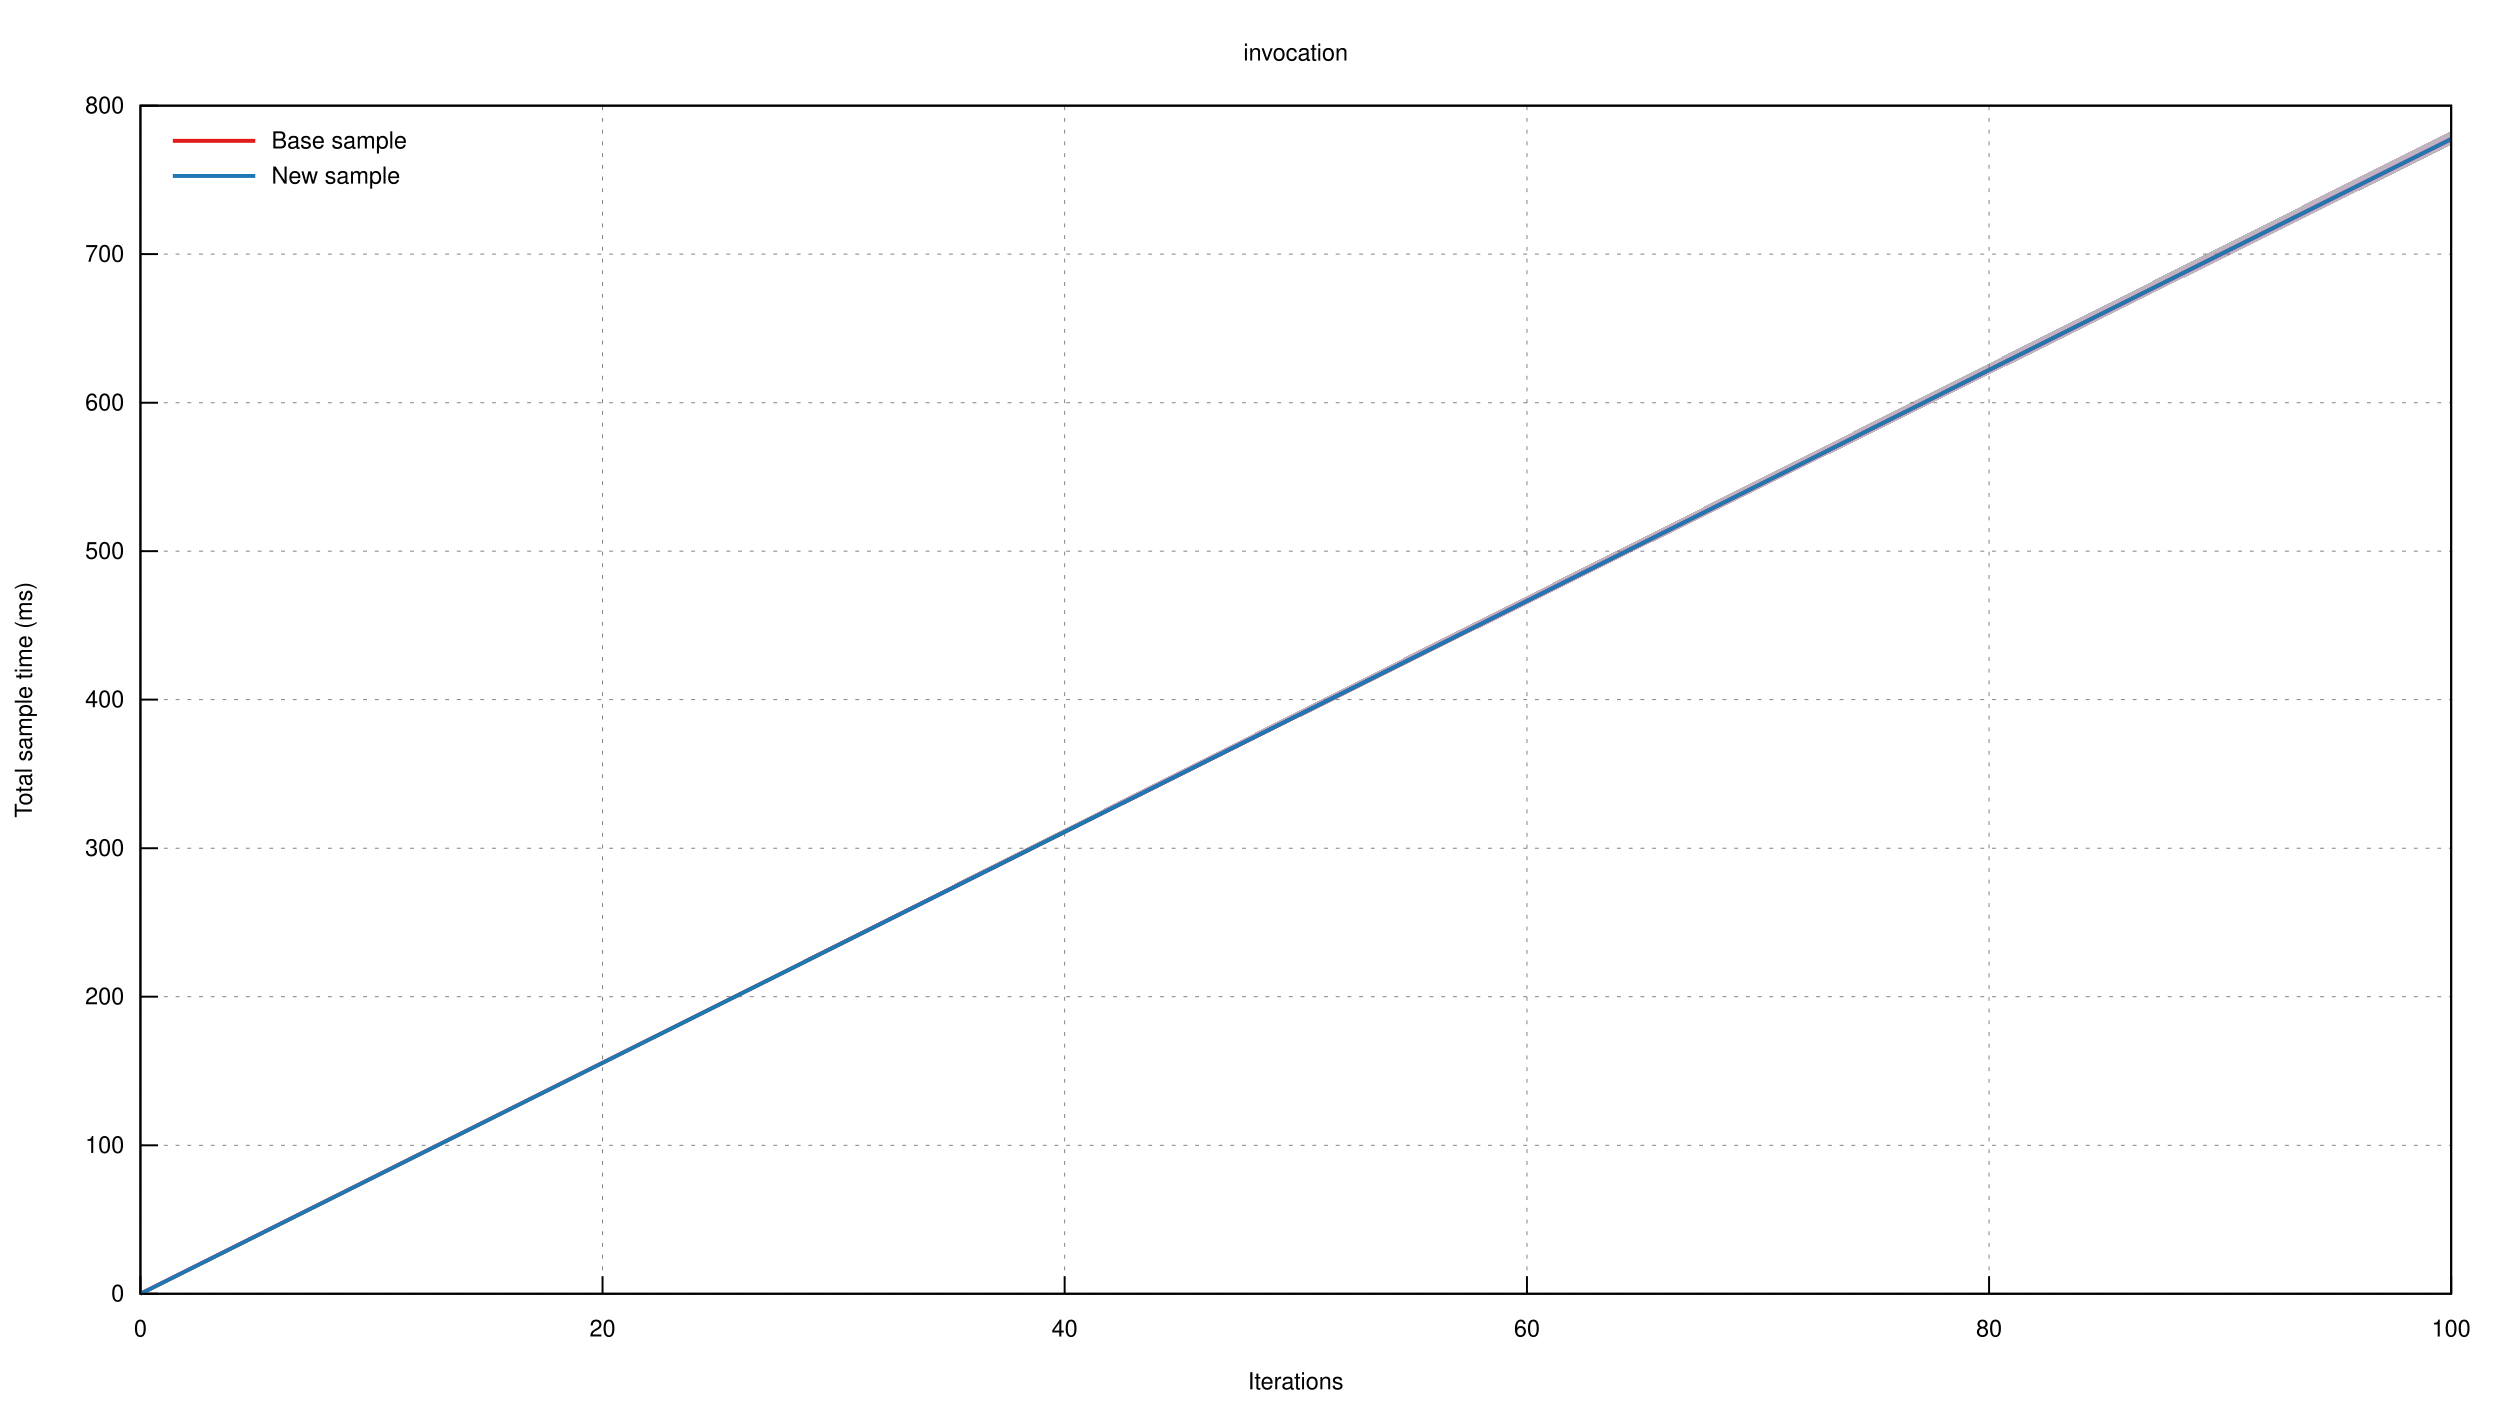
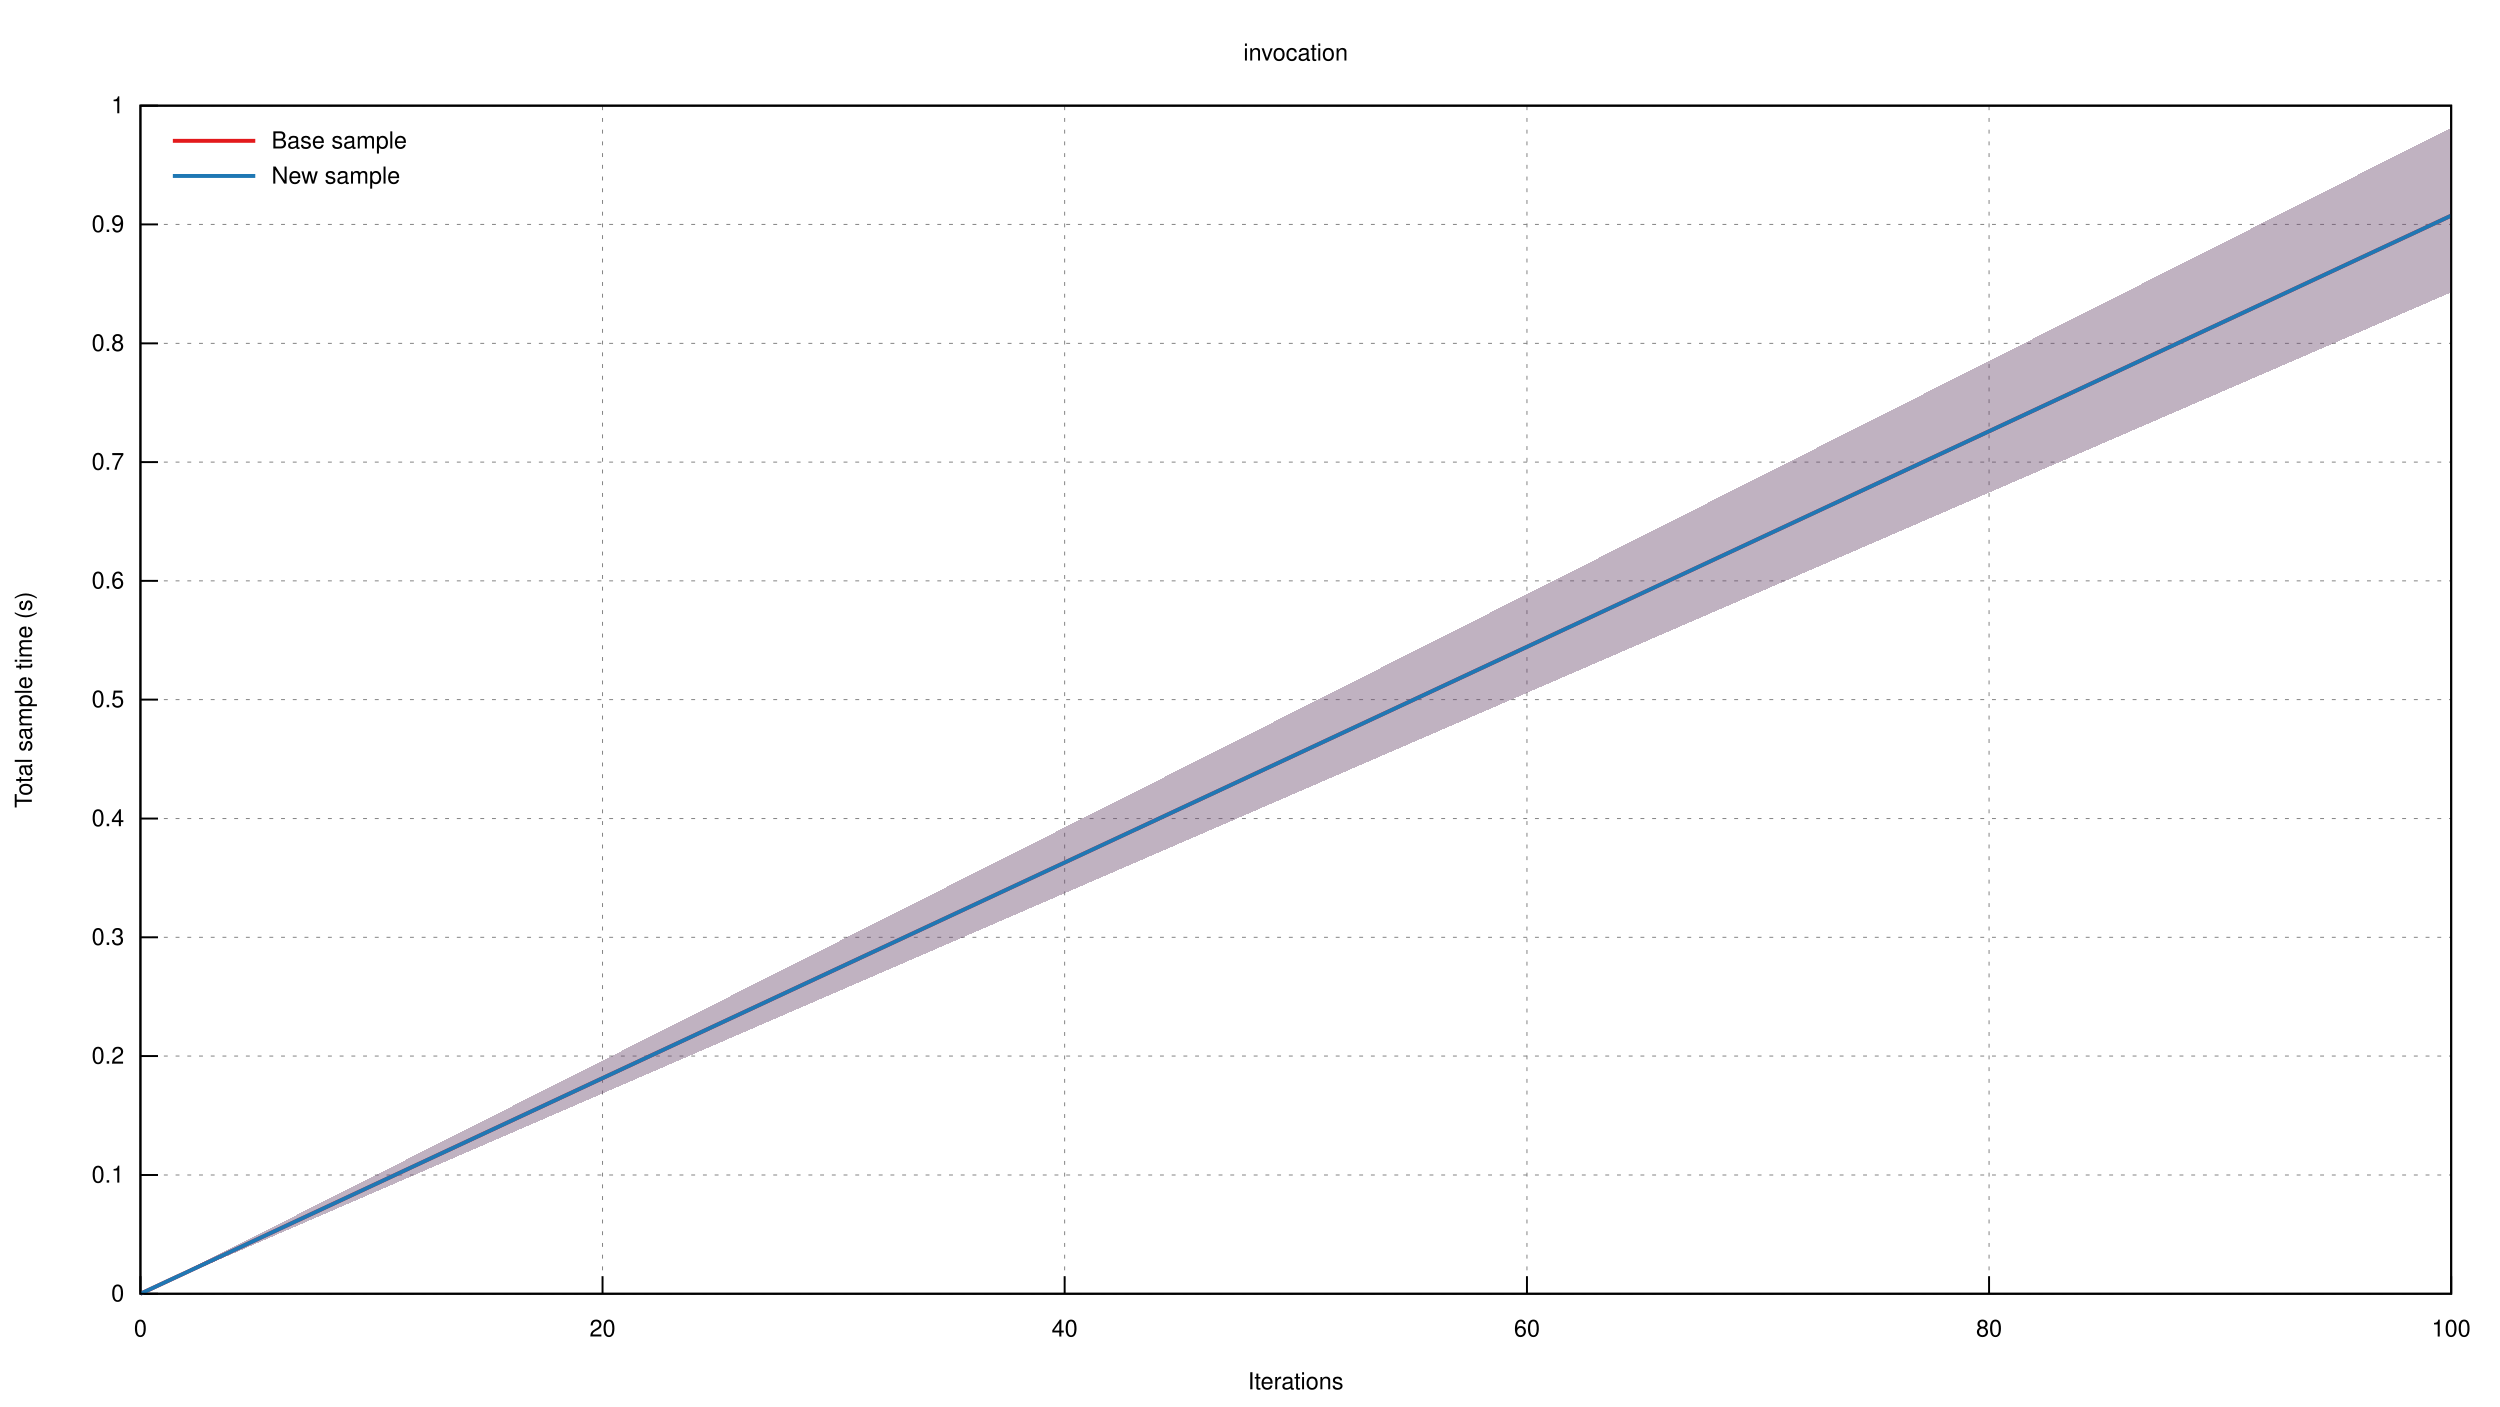
<svg xmlns="http://www.w3.org/2000/svg" xmlns:xlink="http://www.w3.org/1999/xlink" viewBox="0 0 1280 720">
  <g id="gnuplot_canvas">
    <rect x="0" y="0" width="1280" height="720" fill="none" />
    <defs>
      <circle id="gpDot" r="0.5" stroke-width="0.5" stroke="currentColor" />
      <path id="gpPt0" stroke-width="0.222" stroke="currentColor" d="M-1,0 h2 M0,-1 v2" />
      <path id="gpPt1" stroke-width="0.222" stroke="currentColor" d="M-1,-1 L1,1 M1,-1 L-1,1" />
      <path id="gpPt2" stroke-width="0.222" stroke="currentColor" d="M-1,0 L1,0 M0,-1 L0,1 M-1,-1 L1,1 M-1,1 L1,-1" />
      <rect id="gpPt3" stroke-width="0.222" stroke="currentColor" x="-1" y="-1" width="2" height="2" />
      <rect id="gpPt4" stroke-width="0.222" stroke="currentColor" fill="currentColor" x="-1" y="-1" width="2" height="2" />
      <circle id="gpPt5" stroke-width="0.222" stroke="currentColor" cx="0" cy="0" r="1" />
      <use xlink:href="#gpPt5" id="gpPt6" fill="currentColor" stroke="none" />
      <path id="gpPt7" stroke-width="0.222" stroke="currentColor" d="M0,-1.33 L-1.33,0.67 L1.33,0.67 z" />
      <use xlink:href="#gpPt7" id="gpPt8" fill="currentColor" stroke="none" />
      <use xlink:href="#gpPt7" id="gpPt9" stroke="currentColor" transform="rotate(180)" />
      <use xlink:href="#gpPt9" id="gpPt10" fill="currentColor" stroke="none" />
      <use xlink:href="#gpPt3" id="gpPt11" stroke="currentColor" transform="rotate(45)" />
      <use xlink:href="#gpPt11" id="gpPt12" fill="currentColor" stroke="none" />
      <path id="gpPt13" stroke-width="0.222" stroke="currentColor" d="M0,1.330 L1.265,0.411 L0.782,-1.067 L-0.782,-1.076 L-1.265,0.411 z" />
      <use xlink:href="#gpPt13" id="gpPt14" fill="currentColor" stroke="none" />
      <filter id="textbox" filterUnits="objectBoundingBox" x="0" y="0" height="1" width="1">
        <feFlood flood-color="white" flood-opacity="1" result="bgnd" />
        <feComposite in="SourceGraphic" in2="bgnd" operator="atop" />
      </filter>
      <filter id="greybox" filterUnits="objectBoundingBox" x="0" y="0" height="1" width="1">
        <feFlood flood-color="lightgrey" flood-opacity="1" result="grey" />
        <feComposite in="SourceGraphic" in2="grey" operator="atop" />
      </filter>
    </defs>
    <g fill="none" color="white" stroke="currentColor" stroke-width="1.00" stroke-linecap="butt" stroke-linejoin="miter">
</g>
    <g fill="none" color="black" stroke="currentColor" stroke-width="1.00" stroke-linecap="butt" stroke-linejoin="miter">
</g>
    <g fill="none" color="black" stroke="black" stroke-width="0.50" stroke-linecap="butt" stroke-linejoin="miter">
</g>
    <g fill="none" color="gray" stroke="currentColor" stroke-width="0.50" stroke-linecap="butt" stroke-linejoin="miter">
      <path stroke="gray" stroke-dasharray="2,4" class="gridline" d="M71.9,662.4 L1255.0,662.4  " />
    </g>
    <g fill="none" color="gray" stroke="gray" stroke-width="1.00" stroke-linecap="butt" stroke-linejoin="miter">
</g>
    <g fill="none" color="black" stroke="currentColor" stroke-width="1.00" stroke-linecap="butt" stroke-linejoin="miter">
      <path stroke="black" d="M71.9,662.4 L80.9,662.4  " />
      <g transform="translate(63.6,666.3)" stroke="none" fill="black" font-family="Helvetica" font-size="12.00" text-anchor="end">
        <text>
          <tspan font-family="Helvetica"> 0</tspan>
        </text>
      </g>
    </g>
    <g fill="none" color="black" stroke="currentColor" stroke-width="1.00" stroke-linecap="butt" stroke-linejoin="miter">
</g>
    <g fill="none" color="black" stroke="black" stroke-width="0.50" stroke-linecap="butt" stroke-linejoin="miter">
</g>
    <g fill="none" color="gray" stroke="currentColor" stroke-width="0.50" stroke-linecap="butt" stroke-linejoin="miter">
-       <path stroke="gray" stroke-dasharray="2,4" class="gridline" d="M71.9,586.4 L1255.0,586.4  " />
-     </g>
-     <g fill="none" color="gray" stroke="gray" stroke-width="1.00" stroke-linecap="butt" stroke-linejoin="miter">
- </g>
-     <g fill="none" color="black" stroke="currentColor" stroke-width="1.00" stroke-linecap="butt" stroke-linejoin="miter">
-       <path stroke="black" d="M71.9,586.4 L80.9,586.4  " />
-       <g transform="translate(63.6,590.3)" stroke="none" fill="black" font-family="Helvetica" font-size="12.00" text-anchor="end">
-         <text>
-           <tspan font-family="Helvetica"> 100</tspan>
-         </text>
-       </g>
-     </g>
-     <g fill="none" color="black" stroke="currentColor" stroke-width="1.00" stroke-linecap="butt" stroke-linejoin="miter">
- </g>
-     <g fill="none" color="black" stroke="black" stroke-width="0.50" stroke-linecap="butt" stroke-linejoin="miter">
- </g>
-     <g fill="none" color="gray" stroke="currentColor" stroke-width="0.50" stroke-linecap="butt" stroke-linejoin="miter">
-       <path stroke="gray" stroke-dasharray="2,4" class="gridline" d="M71.9,510.3 L1255.0,510.3  " />
-     </g>
-     <g fill="none" color="gray" stroke="gray" stroke-width="1.00" stroke-linecap="butt" stroke-linejoin="miter">
- </g>
-     <g fill="none" color="black" stroke="currentColor" stroke-width="1.00" stroke-linecap="butt" stroke-linejoin="miter">
-       <path stroke="black" d="M71.9,510.3 L80.9,510.3  " />
-       <g transform="translate(63.6,514.2)" stroke="none" fill="black" font-family="Helvetica" font-size="12.00" text-anchor="end">
-         <text>
-           <tspan font-family="Helvetica"> 200</tspan>
-         </text>
-       </g>
-     </g>
-     <g fill="none" color="black" stroke="currentColor" stroke-width="1.00" stroke-linecap="butt" stroke-linejoin="miter">
- </g>
-     <g fill="none" color="black" stroke="black" stroke-width="0.50" stroke-linecap="butt" stroke-linejoin="miter">
- </g>
-     <g fill="none" color="gray" stroke="currentColor" stroke-width="0.50" stroke-linecap="butt" stroke-linejoin="miter">
-       <path stroke="gray" stroke-dasharray="2,4" class="gridline" d="M71.9,434.3 L1255.0,434.3  " />
-     </g>
-     <g fill="none" color="gray" stroke="gray" stroke-width="1.00" stroke-linecap="butt" stroke-linejoin="miter">
- </g>
-     <g fill="none" color="black" stroke="currentColor" stroke-width="1.00" stroke-linecap="butt" stroke-linejoin="miter">
-       <path stroke="black" d="M71.9,434.3 L80.9,434.3  " />
-       <g transform="translate(63.6,438.2)" stroke="none" fill="black" font-family="Helvetica" font-size="12.00" text-anchor="end">
-         <text>
-           <tspan font-family="Helvetica"> 300</tspan>
+       <path stroke="gray" stroke-dasharray="2,4" class="gridline" d="M71.9,601.6 L1255.0,601.6  " />
+     </g>
+     <g fill="none" color="gray" stroke="gray" stroke-width="1.00" stroke-linecap="butt" stroke-linejoin="miter">
+ </g>
+     <g fill="none" color="black" stroke="currentColor" stroke-width="1.00" stroke-linecap="butt" stroke-linejoin="miter">
+       <path stroke="black" d="M71.9,601.6 L80.9,601.6  " />
+       <g transform="translate(63.6,605.5)" stroke="none" fill="black" font-family="Helvetica" font-size="12.00" text-anchor="end">
+         <text>
+           <tspan font-family="Helvetica"> 0.1</tspan>
+         </text>
+       </g>
+     </g>
+     <g fill="none" color="black" stroke="currentColor" stroke-width="1.00" stroke-linecap="butt" stroke-linejoin="miter">
+ </g>
+     <g fill="none" color="black" stroke="black" stroke-width="0.50" stroke-linecap="butt" stroke-linejoin="miter">
+ </g>
+     <g fill="none" color="gray" stroke="currentColor" stroke-width="0.50" stroke-linecap="butt" stroke-linejoin="miter">
+       <path stroke="gray" stroke-dasharray="2,4" class="gridline" d="M71.9,540.7 L1255.0,540.7  " />
+     </g>
+     <g fill="none" color="gray" stroke="gray" stroke-width="1.00" stroke-linecap="butt" stroke-linejoin="miter">
+ </g>
+     <g fill="none" color="black" stroke="currentColor" stroke-width="1.00" stroke-linecap="butt" stroke-linejoin="miter">
+       <path stroke="black" d="M71.9,540.7 L80.9,540.7  " />
+       <g transform="translate(63.6,544.6)" stroke="none" fill="black" font-family="Helvetica" font-size="12.00" text-anchor="end">
+         <text>
+           <tspan font-family="Helvetica"> 0.2</tspan>
+         </text>
+       </g>
+     </g>
+     <g fill="none" color="black" stroke="currentColor" stroke-width="1.00" stroke-linecap="butt" stroke-linejoin="miter">
+ </g>
+     <g fill="none" color="black" stroke="black" stroke-width="0.50" stroke-linecap="butt" stroke-linejoin="miter">
+ </g>
+     <g fill="none" color="gray" stroke="currentColor" stroke-width="0.50" stroke-linecap="butt" stroke-linejoin="miter">
+       <path stroke="gray" stroke-dasharray="2,4" class="gridline" d="M71.9,479.9 L1255.0,479.9  " />
+     </g>
+     <g fill="none" color="gray" stroke="gray" stroke-width="1.00" stroke-linecap="butt" stroke-linejoin="miter">
+ </g>
+     <g fill="none" color="black" stroke="currentColor" stroke-width="1.00" stroke-linecap="butt" stroke-linejoin="miter">
+       <path stroke="black" d="M71.9,479.9 L80.9,479.9  " />
+       <g transform="translate(63.6,483.8)" stroke="none" fill="black" font-family="Helvetica" font-size="12.00" text-anchor="end">
+         <text>
+           <tspan font-family="Helvetica"> 0.3</tspan>
+         </text>
+       </g>
+     </g>
+     <g fill="none" color="black" stroke="currentColor" stroke-width="1.00" stroke-linecap="butt" stroke-linejoin="miter">
+ </g>
+     <g fill="none" color="black" stroke="black" stroke-width="0.50" stroke-linecap="butt" stroke-linejoin="miter">
+ </g>
+     <g fill="none" color="gray" stroke="currentColor" stroke-width="0.50" stroke-linecap="butt" stroke-linejoin="miter">
+       <path stroke="gray" stroke-dasharray="2,4" class="gridline" d="M71.9,419.1 L1255.0,419.1  " />
+     </g>
+     <g fill="none" color="gray" stroke="gray" stroke-width="1.00" stroke-linecap="butt" stroke-linejoin="miter">
+ </g>
+     <g fill="none" color="black" stroke="currentColor" stroke-width="1.00" stroke-linecap="butt" stroke-linejoin="miter">
+       <path stroke="black" d="M71.9,419.1 L80.9,419.1  " />
+       <g transform="translate(63.6,423.0)" stroke="none" fill="black" font-family="Helvetica" font-size="12.00" text-anchor="end">
+         <text>
+           <tspan font-family="Helvetica"> 0.4</tspan>
        </text>
      </g>
    </g>
    <g fill="none" color="black" stroke="currentColor" stroke-width="1.00" stroke-linecap="butt" stroke-linejoin="miter">
</g>
    <g fill="none" color="black" stroke="black" stroke-width="0.50" stroke-linecap="butt" stroke-linejoin="miter">
</g>
    <g fill="none" color="gray" stroke="currentColor" stroke-width="0.50" stroke-linecap="butt" stroke-linejoin="miter">
      <path stroke="gray" stroke-dasharray="2,4" class="gridline" d="M71.9,358.2 L1255.0,358.2  " />
    </g>
    <g fill="none" color="gray" stroke="gray" stroke-width="1.00" stroke-linecap="butt" stroke-linejoin="miter">
</g>
    <g fill="none" color="black" stroke="currentColor" stroke-width="1.00" stroke-linecap="butt" stroke-linejoin="miter">
      <path stroke="black" d="M71.9,358.2 L80.9,358.2  " />
      <g transform="translate(63.6,362.1)" stroke="none" fill="black" font-family="Helvetica" font-size="12.00" text-anchor="end">
        <text>
-           <tspan font-family="Helvetica"> 400</tspan>
-         </text>
-       </g>
-     </g>
-     <g fill="none" color="black" stroke="currentColor" stroke-width="1.00" stroke-linecap="butt" stroke-linejoin="miter">
- </g>
-     <g fill="none" color="black" stroke="black" stroke-width="0.50" stroke-linecap="butt" stroke-linejoin="miter">
- </g>
-     <g fill="none" color="gray" stroke="currentColor" stroke-width="0.50" stroke-linecap="butt" stroke-linejoin="miter">
-       <path stroke="gray" stroke-dasharray="2,4" class="gridline" d="M71.9,282.2 L1255.0,282.2  " />
-     </g>
-     <g fill="none" color="gray" stroke="gray" stroke-width="1.00" stroke-linecap="butt" stroke-linejoin="miter">
- </g>
-     <g fill="none" color="black" stroke="currentColor" stroke-width="1.00" stroke-linecap="butt" stroke-linejoin="miter">
-       <path stroke="black" d="M71.9,282.2 L80.9,282.2  " />
-       <g transform="translate(63.6,286.1)" stroke="none" fill="black" font-family="Helvetica" font-size="12.00" text-anchor="end">
-         <text>
-           <tspan font-family="Helvetica"> 500</tspan>
-         </text>
-       </g>
-     </g>
-     <g fill="none" color="black" stroke="currentColor" stroke-width="1.00" stroke-linecap="butt" stroke-linejoin="miter">
- </g>
-     <g fill="none" color="black" stroke="black" stroke-width="0.50" stroke-linecap="butt" stroke-linejoin="miter">
- </g>
-     <g fill="none" color="gray" stroke="currentColor" stroke-width="0.50" stroke-linecap="butt" stroke-linejoin="miter">
-       <path stroke="gray" stroke-dasharray="2,4" class="gridline" d="M71.9,206.2 L1255.0,206.2  " />
-     </g>
-     <g fill="none" color="gray" stroke="gray" stroke-width="1.00" stroke-linecap="butt" stroke-linejoin="miter">
- </g>
-     <g fill="none" color="black" stroke="currentColor" stroke-width="1.00" stroke-linecap="butt" stroke-linejoin="miter">
-       <path stroke="black" d="M71.9,206.2 L80.9,206.2  " />
-       <g transform="translate(63.6,210.1)" stroke="none" fill="black" font-family="Helvetica" font-size="12.00" text-anchor="end">
-         <text>
-           <tspan font-family="Helvetica"> 600</tspan>
-         </text>
-       </g>
-     </g>
-     <g fill="none" color="black" stroke="currentColor" stroke-width="1.00" stroke-linecap="butt" stroke-linejoin="miter">
- </g>
-     <g fill="none" color="black" stroke="black" stroke-width="0.50" stroke-linecap="butt" stroke-linejoin="miter">
- </g>
-     <g fill="none" color="gray" stroke="currentColor" stroke-width="0.50" stroke-linecap="butt" stroke-linejoin="miter">
-       <path stroke="gray" stroke-dasharray="2,4" class="gridline" d="M71.9,130.1 L1255.0,130.1  " />
-     </g>
-     <g fill="none" color="gray" stroke="gray" stroke-width="1.00" stroke-linecap="butt" stroke-linejoin="miter">
- </g>
-     <g fill="none" color="black" stroke="currentColor" stroke-width="1.00" stroke-linecap="butt" stroke-linejoin="miter">
-       <path stroke="black" d="M71.9,130.1 L80.9,130.1  " />
-       <g transform="translate(63.6,134.0)" stroke="none" fill="black" font-family="Helvetica" font-size="12.00" text-anchor="end">
-         <text>
-           <tspan font-family="Helvetica"> 700</tspan>
+           <tspan font-family="Helvetica"> 0.5</tspan>
+         </text>
+       </g>
+     </g>
+     <g fill="none" color="black" stroke="currentColor" stroke-width="1.00" stroke-linecap="butt" stroke-linejoin="miter">
+ </g>
+     <g fill="none" color="black" stroke="black" stroke-width="0.50" stroke-linecap="butt" stroke-linejoin="miter">
+ </g>
+     <g fill="none" color="gray" stroke="currentColor" stroke-width="0.50" stroke-linecap="butt" stroke-linejoin="miter">
+       <path stroke="gray" stroke-dasharray="2,4" class="gridline" d="M71.9,297.4 L1255.0,297.4  " />
+     </g>
+     <g fill="none" color="gray" stroke="gray" stroke-width="1.00" stroke-linecap="butt" stroke-linejoin="miter">
+ </g>
+     <g fill="none" color="black" stroke="currentColor" stroke-width="1.00" stroke-linecap="butt" stroke-linejoin="miter">
+       <path stroke="black" d="M71.9,297.4 L80.9,297.4  " />
+       <g transform="translate(63.6,301.3)" stroke="none" fill="black" font-family="Helvetica" font-size="12.00" text-anchor="end">
+         <text>
+           <tspan font-family="Helvetica"> 0.6</tspan>
+         </text>
+       </g>
+     </g>
+     <g fill="none" color="black" stroke="currentColor" stroke-width="1.00" stroke-linecap="butt" stroke-linejoin="miter">
+ </g>
+     <g fill="none" color="black" stroke="black" stroke-width="0.50" stroke-linecap="butt" stroke-linejoin="miter">
+ </g>
+     <g fill="none" color="gray" stroke="currentColor" stroke-width="0.50" stroke-linecap="butt" stroke-linejoin="miter">
+       <path stroke="gray" stroke-dasharray="2,4" class="gridline" d="M71.9,236.6 L1255.0,236.6  " />
+     </g>
+     <g fill="none" color="gray" stroke="gray" stroke-width="1.00" stroke-linecap="butt" stroke-linejoin="miter">
+ </g>
+     <g fill="none" color="black" stroke="currentColor" stroke-width="1.00" stroke-linecap="butt" stroke-linejoin="miter">
+       <path stroke="black" d="M71.9,236.6 L80.9,236.6  " />
+       <g transform="translate(63.6,240.5)" stroke="none" fill="black" font-family="Helvetica" font-size="12.00" text-anchor="end">
+         <text>
+           <tspan font-family="Helvetica"> 0.7</tspan>
+         </text>
+       </g>
+     </g>
+     <g fill="none" color="black" stroke="currentColor" stroke-width="1.00" stroke-linecap="butt" stroke-linejoin="miter">
+ </g>
+     <g fill="none" color="black" stroke="black" stroke-width="0.50" stroke-linecap="butt" stroke-linejoin="miter">
+ </g>
+     <g fill="none" color="gray" stroke="currentColor" stroke-width="0.50" stroke-linecap="butt" stroke-linejoin="miter">
+       <path stroke="gray" stroke-dasharray="2,4" class="gridline" d="M71.9,175.8 L1255.0,175.8  " />
+     </g>
+     <g fill="none" color="gray" stroke="gray" stroke-width="1.00" stroke-linecap="butt" stroke-linejoin="miter">
+ </g>
+     <g fill="none" color="black" stroke="currentColor" stroke-width="1.00" stroke-linecap="butt" stroke-linejoin="miter">
+       <path stroke="black" d="M71.9,175.8 L80.9,175.8  " />
+       <g transform="translate(63.6,179.7)" stroke="none" fill="black" font-family="Helvetica" font-size="12.00" text-anchor="end">
+         <text>
+           <tspan font-family="Helvetica"> 0.8</tspan>
+         </text>
+       </g>
+     </g>
+     <g fill="none" color="black" stroke="currentColor" stroke-width="1.00" stroke-linecap="butt" stroke-linejoin="miter">
+ </g>
+     <g fill="none" color="black" stroke="black" stroke-width="0.50" stroke-linecap="butt" stroke-linejoin="miter">
+ </g>
+     <g fill="none" color="gray" stroke="currentColor" stroke-width="0.50" stroke-linecap="butt" stroke-linejoin="miter">
+       <path stroke="gray" stroke-dasharray="2,4" class="gridline" d="M71.9,114.9 L1255.0,114.9  " />
+     </g>
+     <g fill="none" color="gray" stroke="gray" stroke-width="1.00" stroke-linecap="butt" stroke-linejoin="miter">
+ </g>
+     <g fill="none" color="black" stroke="currentColor" stroke-width="1.00" stroke-linecap="butt" stroke-linejoin="miter">
+       <path stroke="black" d="M71.9,114.9 L80.9,114.9  " />
+       <g transform="translate(63.6,118.8)" stroke="none" fill="black" font-family="Helvetica" font-size="12.00" text-anchor="end">
+         <text>
+           <tspan font-family="Helvetica"> 0.9</tspan>
        </text>
      </g>
    </g>
    <g fill="none" color="black" stroke="currentColor" stroke-width="1.00" stroke-linecap="butt" stroke-linejoin="miter">
</g>
    <g fill="none" color="black" stroke="black" stroke-width="0.50" stroke-linecap="butt" stroke-linejoin="miter">
</g>
    <g fill="none" color="gray" stroke="currentColor" stroke-width="0.50" stroke-linecap="butt" stroke-linejoin="miter">
      <path stroke="gray" stroke-dasharray="2,4" class="gridline" d="M71.9,54.1 L1255.0,54.1  " />
    </g>
    <g fill="none" color="gray" stroke="gray" stroke-width="1.00" stroke-linecap="butt" stroke-linejoin="miter">
</g>
    <g fill="none" color="black" stroke="currentColor" stroke-width="1.00" stroke-linecap="butt" stroke-linejoin="miter">
      <path stroke="black" d="M71.9,54.1 L80.9,54.1  " />
      <g transform="translate(63.6,58.0)" stroke="none" fill="black" font-family="Helvetica" font-size="12.00" text-anchor="end">
        <text>
-           <tspan font-family="Helvetica"> 800</tspan>
+           <tspan font-family="Helvetica"> 1</tspan>
        </text>
      </g>
    </g>
    <g fill="none" color="black" stroke="currentColor" stroke-width="1.00" stroke-linecap="butt" stroke-linejoin="miter">
</g>
    <g fill="none" color="black" stroke="black" stroke-width="0.50" stroke-linecap="butt" stroke-linejoin="miter">
</g>
    <g fill="none" color="gray" stroke="currentColor" stroke-width="0.50" stroke-linecap="butt" stroke-linejoin="miter">
      <path stroke="gray" stroke-dasharray="2,4" class="gridline" d="M71.9,662.4 L71.9,54.1  " />
    </g>
    <g fill="none" color="gray" stroke="gray" stroke-width="1.00" stroke-linecap="butt" stroke-linejoin="miter">
</g>
    <g fill="none" color="black" stroke="currentColor" stroke-width="1.00" stroke-linecap="butt" stroke-linejoin="miter">
      <path stroke="black" d="M71.9,662.4 L71.9,653.4  " />
      <g transform="translate(71.9,684.3)" stroke="none" fill="black" font-family="Helvetica" font-size="12.00" text-anchor="middle">
        <text>
          <tspan font-family="Helvetica"> 0</tspan>
        </text>
      </g>
    </g>
    <g fill="none" color="black" stroke="currentColor" stroke-width="1.00" stroke-linecap="butt" stroke-linejoin="miter">
</g>
    <g fill="none" color="black" stroke="black" stroke-width="0.50" stroke-linecap="butt" stroke-linejoin="miter">
</g>
    <g fill="none" color="gray" stroke="currentColor" stroke-width="0.50" stroke-linecap="butt" stroke-linejoin="miter">
      <path stroke="gray" stroke-dasharray="2,4" class="gridline" d="M308.5,662.4 L308.5,54.1  " />
    </g>
    <g fill="none" color="gray" stroke="gray" stroke-width="1.00" stroke-linecap="butt" stroke-linejoin="miter">
</g>
    <g fill="none" color="black" stroke="currentColor" stroke-width="1.00" stroke-linecap="butt" stroke-linejoin="miter">
      <path stroke="black" d="M308.5,662.4 L308.5,653.4  " />
      <g transform="translate(308.5,684.3)" stroke="none" fill="black" font-family="Helvetica" font-size="12.00" text-anchor="middle">
        <text>
          <tspan font-family="Helvetica"> 20</tspan>
        </text>
      </g>
    </g>
    <g fill="none" color="black" stroke="currentColor" stroke-width="1.00" stroke-linecap="butt" stroke-linejoin="miter">
</g>
    <g fill="none" color="black" stroke="black" stroke-width="0.50" stroke-linecap="butt" stroke-linejoin="miter">
</g>
    <g fill="none" color="gray" stroke="currentColor" stroke-width="0.50" stroke-linecap="butt" stroke-linejoin="miter">
      <path stroke="gray" stroke-dasharray="2,4" class="gridline" d="M545.1,662.4 L545.1,54.1  " />
    </g>
    <g fill="none" color="gray" stroke="gray" stroke-width="1.00" stroke-linecap="butt" stroke-linejoin="miter">
</g>
    <g fill="none" color="black" stroke="currentColor" stroke-width="1.00" stroke-linecap="butt" stroke-linejoin="miter">
      <path stroke="black" d="M545.1,662.4 L545.1,653.4  " />
      <g transform="translate(545.1,684.3)" stroke="none" fill="black" font-family="Helvetica" font-size="12.00" text-anchor="middle">
        <text>
          <tspan font-family="Helvetica"> 40</tspan>
        </text>
      </g>
    </g>
    <g fill="none" color="black" stroke="currentColor" stroke-width="1.00" stroke-linecap="butt" stroke-linejoin="miter">
</g>
    <g fill="none" color="black" stroke="black" stroke-width="0.50" stroke-linecap="butt" stroke-linejoin="miter">
</g>
    <g fill="none" color="gray" stroke="currentColor" stroke-width="0.50" stroke-linecap="butt" stroke-linejoin="miter">
      <path stroke="gray" stroke-dasharray="2,4" class="gridline" d="M781.8,662.4 L781.8,54.1  " />
    </g>
    <g fill="none" color="gray" stroke="gray" stroke-width="1.00" stroke-linecap="butt" stroke-linejoin="miter">
</g>
    <g fill="none" color="black" stroke="currentColor" stroke-width="1.00" stroke-linecap="butt" stroke-linejoin="miter">
      <path stroke="black" d="M781.8,662.4 L781.8,653.4  " />
      <g transform="translate(781.8,684.3)" stroke="none" fill="black" font-family="Helvetica" font-size="12.00" text-anchor="middle">
        <text>
          <tspan font-family="Helvetica"> 60</tspan>
        </text>
      </g>
    </g>
    <g fill="none" color="black" stroke="currentColor" stroke-width="1.00" stroke-linecap="butt" stroke-linejoin="miter">
</g>
    <g fill="none" color="black" stroke="black" stroke-width="0.50" stroke-linecap="butt" stroke-linejoin="miter">
</g>
    <g fill="none" color="gray" stroke="currentColor" stroke-width="0.50" stroke-linecap="butt" stroke-linejoin="miter">
      <path stroke="gray" stroke-dasharray="2,4" class="gridline" d="M1018.4,662.4 L1018.4,54.1  " />
    </g>
    <g fill="none" color="gray" stroke="gray" stroke-width="1.00" stroke-linecap="butt" stroke-linejoin="miter">
</g>
    <g fill="none" color="black" stroke="currentColor" stroke-width="1.00" stroke-linecap="butt" stroke-linejoin="miter">
      <path stroke="black" d="M1018.4,662.4 L1018.4,653.4  " />
      <g transform="translate(1018.4,684.3)" stroke="none" fill="black" font-family="Helvetica" font-size="12.00" text-anchor="middle">
        <text>
          <tspan font-family="Helvetica"> 80</tspan>
        </text>
      </g>
    </g>
    <g fill="none" color="black" stroke="currentColor" stroke-width="1.00" stroke-linecap="butt" stroke-linejoin="miter">
</g>
    <g fill="none" color="black" stroke="black" stroke-width="0.50" stroke-linecap="butt" stroke-linejoin="miter">
</g>
    <g fill="none" color="gray" stroke="currentColor" stroke-width="0.50" stroke-linecap="butt" stroke-linejoin="miter">
      <path stroke="gray" stroke-dasharray="2,4" class="gridline" d="M1255.0,662.4 L1255.0,54.1  " />
    </g>
    <g fill="none" color="gray" stroke="gray" stroke-width="1.00" stroke-linecap="butt" stroke-linejoin="miter">
</g>
    <g fill="none" color="black" stroke="currentColor" stroke-width="1.00" stroke-linecap="butt" stroke-linejoin="miter">
      <path stroke="black" d="M1255.0,662.4 L1255.0,653.4  " />
      <g transform="translate(1255.0,684.3)" stroke="none" fill="black" font-family="Helvetica" font-size="12.00" text-anchor="middle">
        <text>
          <tspan font-family="Helvetica"> 100</tspan>
        </text>
      </g>
    </g>
    <g fill="none" color="black" stroke="currentColor" stroke-width="1.00" stroke-linecap="butt" stroke-linejoin="miter">
</g>
    <g fill="none" color="black" stroke="currentColor" stroke-width="1.00" stroke-linecap="butt" stroke-linejoin="miter">
      <path stroke="black" d="M71.9,54.1 L71.9,662.4 L1255.0,662.4 L1255.0,54.1 L71.9,54.1 Z  " />
    </g>
    <g fill="none" color="black" stroke="currentColor" stroke-width="1.00" stroke-linecap="butt" stroke-linejoin="miter">
      <g transform="translate(16.3,358.3) rotate(270)" stroke="none" fill="black" font-family="Helvetica" font-size="12.00" text-anchor="middle">
        <text>
-           <tspan font-family="Helvetica">Total sample time (ms)</tspan>
+           <tspan font-family="Helvetica">Total sample time (s)</tspan>
        </text>
      </g>
    </g>
    <g fill="none" color="black" stroke="currentColor" stroke-width="1.00" stroke-linecap="butt" stroke-linejoin="miter">
      <g transform="translate(663.4,711.3)" stroke="none" fill="black" font-family="Helvetica" font-size="12.00" text-anchor="middle">
        <text>
          <tspan font-family="Helvetica">Iterations</tspan>
        </text>
      </g>
    </g>
    <g fill="none" color="black" stroke="currentColor" stroke-width="1.00" stroke-linecap="butt" stroke-linejoin="miter">
      <g transform="translate(663.4,31.0)" stroke="none" fill="black" font-family="Helvetica" font-size="12.00" text-anchor="middle">
        <text>
          <tspan font-family="Helvetica">invocation</tspan>
        </text>
      </g>
    </g>
    <g id="gnuplot_plot_1">
      <g fill="none" color="black" stroke="currentColor" stroke-width="1.00" stroke-linecap="butt" stroke-linejoin="miter">
        <g stroke="none" shape-rendering="crispEdges">
          <polygon fill="rgb(227,  26,  28)" fill-opacity="0.25" points="71.9,662.4 71.9,662.4 71.9,662.4 " />
-           <polygon fill="rgb(227,  26,  28)" fill-opacity="0.25" points="71.9,662.4 1255.0,74.2 1255.0,66.9 " />
+           <polygon fill="rgb(227,  26,  28)" fill-opacity="0.25" points="71.9,662.4 1255.0,149.7 1255.0,65.4 " />
        </g>
      </g>
    </g>
    <g id="gnuplot_plot_2">
      <g fill="none" color="black" stroke="currentColor" stroke-width="1.00" stroke-linecap="butt" stroke-linejoin="miter">
        <g stroke="none" shape-rendering="crispEdges">
          <polygon fill="rgb( 31, 120, 180)" fill-opacity="0.25" points="71.9,662.4 71.9,662.4 71.9,662.4 " />
-           <polygon fill="rgb( 31, 120, 180)" fill-opacity="0.25" points="71.9,662.4 1255.0,74.2 1255.0,66.9 " />
+           <polygon fill="rgb( 31, 120, 180)" fill-opacity="0.25" points="71.9,662.4 1255.0,149.7 1255.0,65.4 " />
        </g>
      </g>
    </g>
    <g id="gnuplot_plot_3">
      <g fill="none" color="white" stroke="rgb( 31, 120, 180)" stroke-width="2.00" stroke-linecap="butt" stroke-linejoin="miter">
</g>
      <g fill="none" color="black" stroke="currentColor" stroke-width="2.00" stroke-linecap="butt" stroke-linejoin="miter">
        <g transform="translate(139.0,76.0)" stroke="none" fill="black" font-family="Helvetica" font-size="12.00" text-anchor="start">
          <text>
            <tspan font-family="Helvetica">Base sample</tspan>
          </text>
        </g>
      </g>
      <g fill="none" color="black" stroke="currentColor" stroke-width="2.00" stroke-linecap="butt" stroke-linejoin="miter">
-         <path stroke="rgb(227,  26,  28)" d="M88.5,72.1 L130.7,72.1 M71.9,662.4 L1255.0,71.2  " />
+         <path stroke="rgb(227,  26,  28)" d="M88.5,72.1 L130.7,72.1 M71.9,662.4 L1255.0,110.4  " />
      </g>
    </g>
    <g id="gnuplot_plot_4">
      <g fill="none" color="black" stroke="currentColor" stroke-width="2.00" stroke-linecap="butt" stroke-linejoin="miter">
        <g transform="translate(139.0,94.0)" stroke="none" fill="black" font-family="Helvetica" font-size="12.00" text-anchor="start">
          <text>
            <tspan font-family="Helvetica">New sample</tspan>
          </text>
        </g>
      </g>
      <g fill="none" color="black" stroke="currentColor" stroke-width="2.00" stroke-linecap="butt" stroke-linejoin="miter">
-         <path stroke="rgb( 31, 120, 180)" d="M88.5,90.1 L130.7,90.1 M71.9,662.4 L1255.0,71.2  " />
+         <path stroke="rgb( 31, 120, 180)" d="M88.5,90.1 L130.7,90.1 M71.9,662.4 L1255.0,110.4  " />
      </g>
    </g>
    <g fill="none" color="black" stroke="currentColor" stroke-width="2.00" stroke-linecap="butt" stroke-linejoin="miter">
</g>
    <g fill="none" color="black" stroke="black" stroke-width="1.00" stroke-linecap="butt" stroke-linejoin="miter">
</g>
    <g fill="none" color="black" stroke="currentColor" stroke-width="1.00" stroke-linecap="butt" stroke-linejoin="miter">
      <path stroke="black" d="M71.9,54.1 L71.9,662.4 L1255.0,662.4 L1255.0,54.1 L71.9,54.1 Z  " />
    </g>
    <g fill="none" color="black" stroke="currentColor" stroke-width="1.00" stroke-linecap="butt" stroke-linejoin="miter">
</g>
  </g>
</svg>
